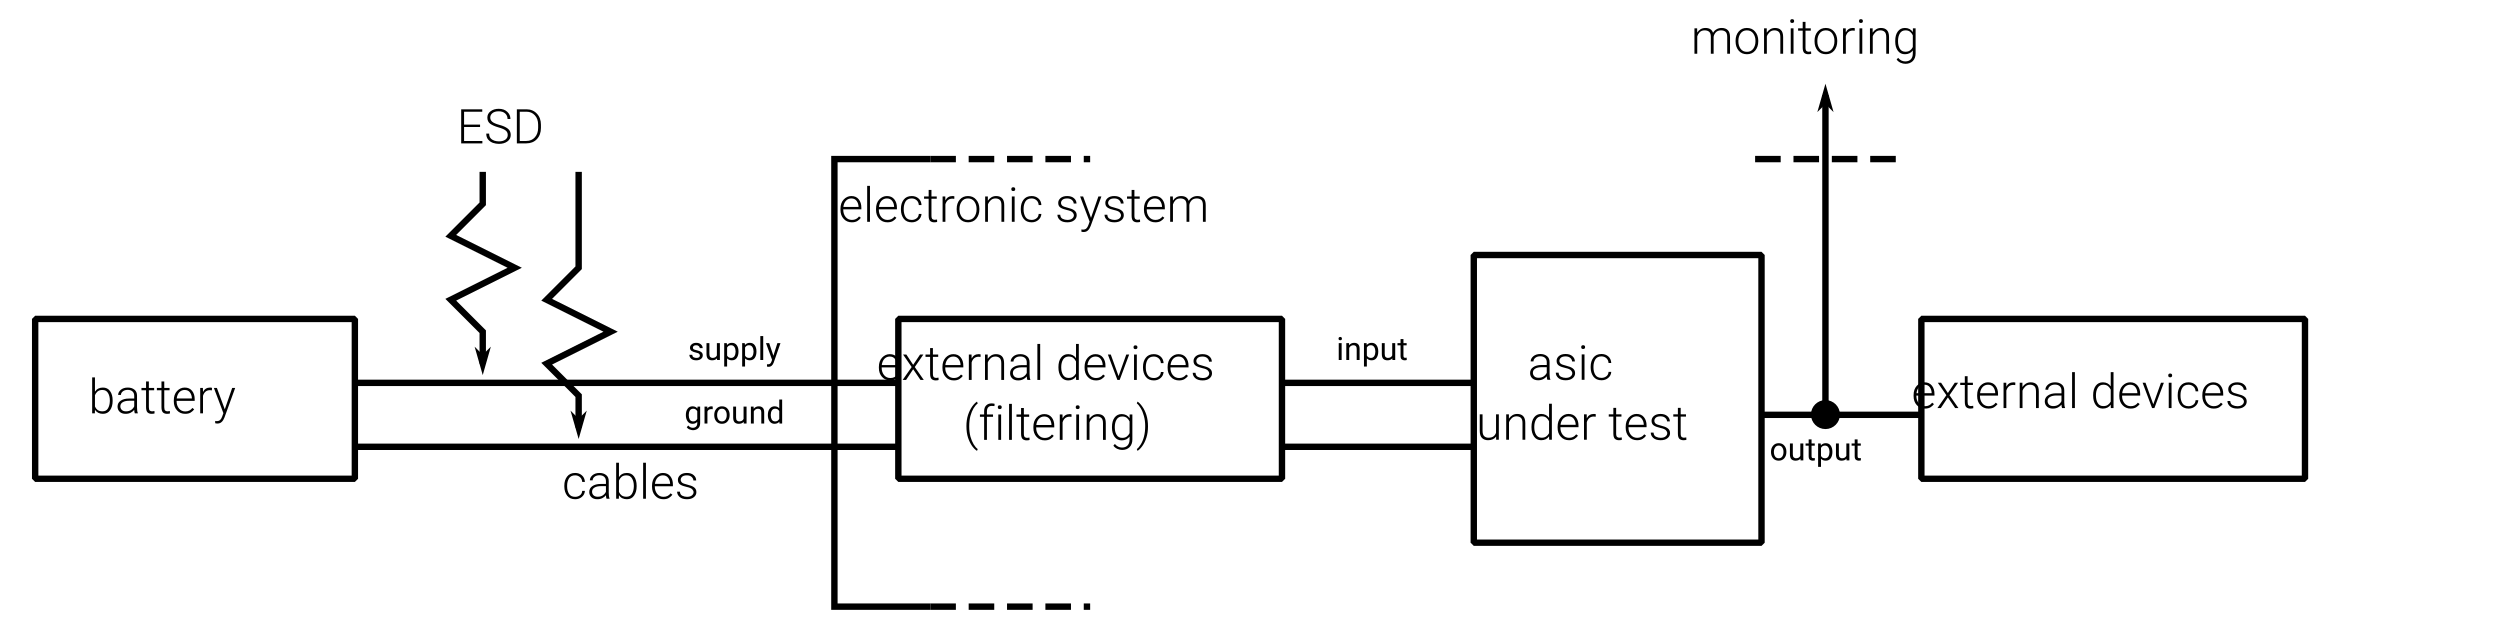
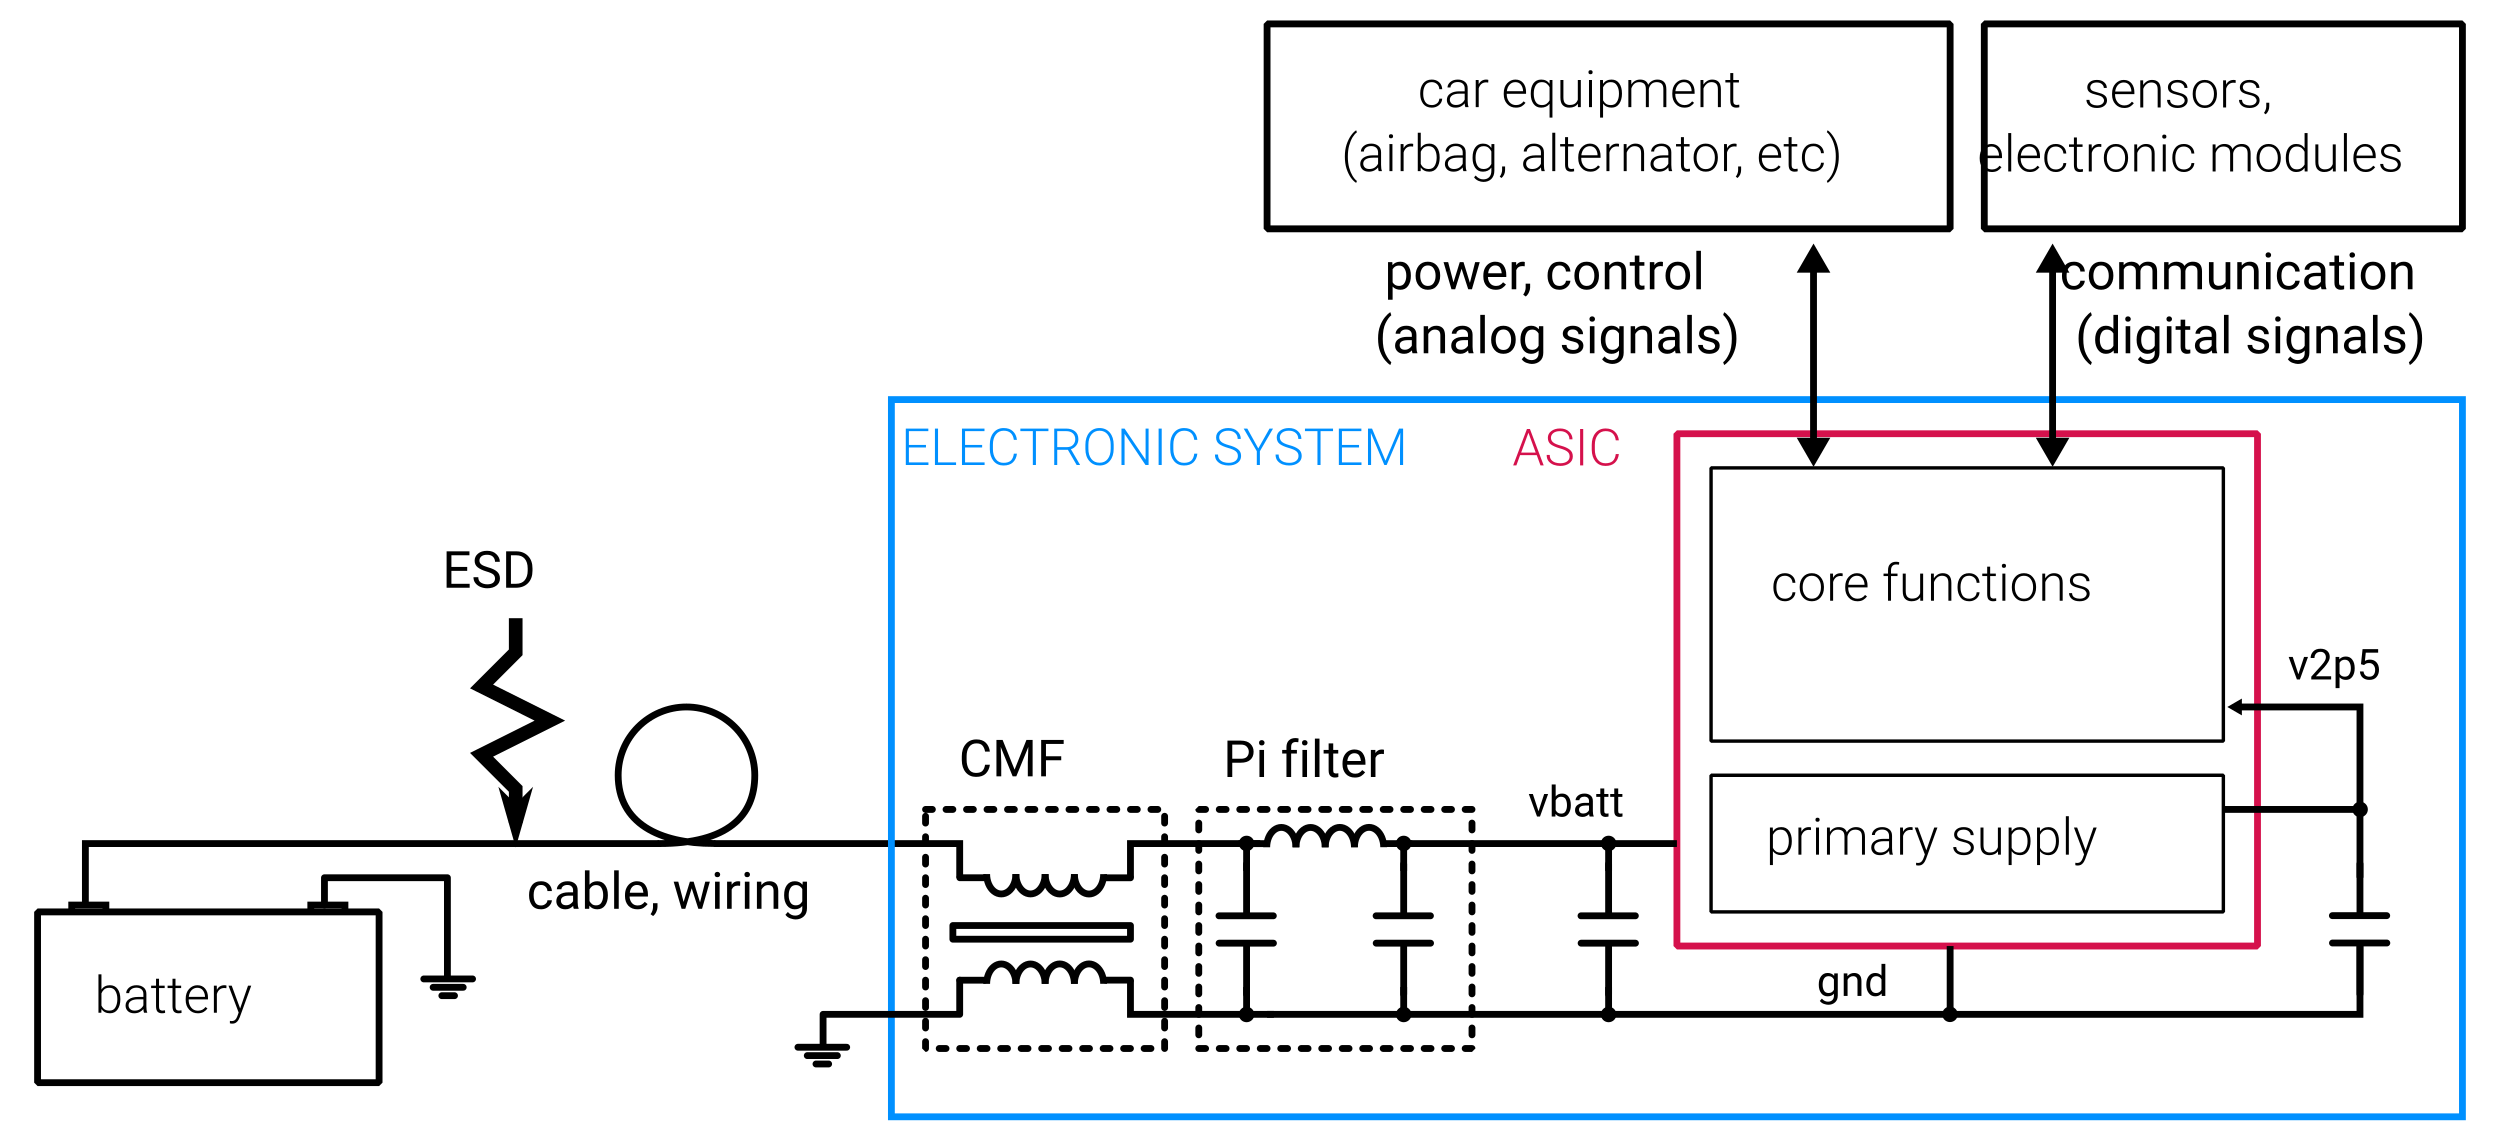
- <svg xmlns="http://www.w3.org/2000/svg" width="391" height="98.379" id="svg2" version="1.1">
+ <svg xmlns="http://www.w3.org/2000/svg" width="366" height="167" id="svg2" version="1.1">
  <defs id="defs4">
+     <marker style="overflow:visible" id="marker6415" refX="0" refY="0" orient="auto">
+       <path transform="scale(0.4,0.4)" style="fill:#000000;fill-opacity:1;fill-rule:evenodd;stroke:#000000;stroke-width:1pt;stroke-opacity:1" d="m 5.77,0 -8.65,5 0,-10 8.65,5 z" id="path6417" />
+     </marker>
+     <marker style="overflow:visible" id="marker6165" refX="0" refY="0" orient="auto">
+       <path transform="scale(-0.4,-0.4)" style="fill:#000000;fill-opacity:1;fill-rule:evenodd;stroke:#000000;stroke-width:1pt;stroke-opacity:1" d="m 5.77,0 -8.65,5 0,-10 8.65,5 z" id="path6167" />
+     </marker>
+     <marker orient="auto" refY="0" refX="0" id="TriangleOutM" style="overflow:visible">
+       <path id="path4823" d="m 5.77,0 -8.65,5 0,-10 8.65,5 z" style="fill:#000000;fill-opacity:1;fill-rule:evenodd;stroke:#000000;stroke-width:1pt;stroke-opacity:1" transform="scale(0.4,0.4)" />
+     </marker>
+     <marker orient="auto" refY="0" refX="0" id="marker4934" style="overflow:visible">
+       <path id="path4814" d="m 5.77,0 -8.65,5 0,-10 8.65,5 z" style="fill:#000000;fill-opacity:1;fill-rule:evenodd;stroke:#000000;stroke-width:1pt;stroke-opacity:1" transform="scale(-0.4,-0.4)" />
+     </marker>
+     <marker style="overflow:visible" id="marker12185" refX="0" refY="0" orient="auto">
+       <path transform="scale(0.2,0.2)" style="fill:#000000;fill-opacity:1;fill-rule:evenodd;stroke:#000000;stroke-width:1pt;stroke-opacity:1" d="m 5.77,0 -8.65,5 0,-10 8.65,5 z" id="path12187" />
+     </marker>
+     <marker style="overflow:visible" id="marker11947" refX="0" refY="0" orient="auto">
+       <path transform="scale(-0.2,-0.2)" style="fill:#000000;fill-opacity:1;fill-rule:evenodd;stroke:#000000;stroke-width:1pt;stroke-opacity:1" d="m 5.77,0 -8.65,5 0,-10 8.65,5 z" id="path11949" />
+     </marker>
+     <marker style="overflow:visible" id="marker11113" refX="0" refY="0" orient="auto">
+       <path transform="matrix(0.2,0,0,0.2,1.48,0.2)" style="fill:#000000;fill-opacity:1;fill-rule:evenodd;stroke:#000000;stroke-width:1pt;stroke-opacity:1" d="m -2.5,-1 c 0,2.76 -2.24,5 -5,5 -2.76,0 -5,-2.24 -5,-5 0,-2.76 2.24,-5 5,-5 2.76,0 5,2.24 5,5 z" id="path11115" />
+     </marker>
+     <marker orient="auto" refY="0" refX="0" id="marker10783" style="overflow:visible">
+       <path id="path10785" d="m -2.5,-1 c 0,2.76 -2.24,5 -5,5 -2.76,0 -5,-2.24 -5,-5 0,-2.76 2.24,-5 5,-5 2.76,0 5,2.24 5,5 z" style="fill:#000000;fill-opacity:1;fill-rule:evenodd;stroke:#000000;stroke-width:1pt;stroke-opacity:1" transform="matrix(0.2,0,0,0.2,1.48,0.2)" />
+     </marker>
+     <marker style="overflow:visible" id="marker10363" refX="0" refY="0" orient="auto">
+       <path transform="matrix(0.2,0,0,0.2,1.48,0.2)" style="fill:#000000;fill-opacity:1;fill-rule:evenodd;stroke:#000000;stroke-width:1pt;stroke-opacity:1" d="m -2.5,-1 c 0,2.76 -2.24,5 -5,5 -2.76,0 -5,-2.24 -5,-5 0,-2.76 2.24,-5 5,-5 2.76,0 5,2.24 5,5 z" id="path10365" />
+     </marker>
+     <marker orient="auto" refY="0" refX="0" id="marker9649" style="overflow:visible">
+       <path id="path9651" d="m -2.5,-1 c 0,2.76 -2.24,5 -5,5 -2.76,0 -5,-2.24 -5,-5 0,-2.76 2.24,-5 5,-5 2.76,0 5,2.24 5,5 z" style="fill:#000000;fill-opacity:1;fill-rule:evenodd;stroke:#000000;stroke-width:1pt;stroke-opacity:1" transform="matrix(0.2,0,0,0.2,1.48,0.2)" />
+     </marker>
+     <marker style="overflow:visible" id="marker9335" refX="0" refY="0" orient="auto">
+       <path transform="matrix(0.2,0,0,0.2,1.48,0.2)" style="fill:#000000;fill-opacity:1;fill-rule:evenodd;stroke:#000000;stroke-width:1pt;stroke-opacity:1" d="m -2.5,-1 c 0,2.76 -2.24,5 -5,5 -2.76,0 -5,-2.24 -5,-5 0,-2.76 2.24,-5 5,-5 2.76,0 5,2.24 5,5 z" id="path9337" />
+     </marker>
+     <marker orient="auto" refY="0" refX="0" id="marker8981" style="overflow:visible">
+       <path id="path8983" d="m -2.5,-1 c 0,2.76 -2.24,5 -5,5 -2.76,0 -5,-2.24 -5,-5 0,-2.76 2.24,-5 5,-5 2.76,0 5,2.24 5,5 z" style="fill:#000000;fill-opacity:1;fill-rule:evenodd;stroke:#000000;stroke-width:1pt;stroke-opacity:1" transform="matrix(0.2,0,0,0.2,1.48,0.2)" />
+     </marker>
+     <marker style="overflow:visible" id="marker8687" refX="0" refY="0" orient="auto">
+       <path transform="matrix(0.2,0,0,0.2,1.48,0.2)" style="fill:#000000;fill-opacity:1;fill-rule:evenodd;stroke:#000000;stroke-width:1pt;stroke-opacity:1" d="m -2.5,-1 c 0,2.76 -2.24,5 -5,5 -2.76,0 -5,-2.24 -5,-5 0,-2.76 2.24,-5 5,-5 2.76,0 5,2.24 5,5 z" id="path8689" />
+     </marker>
+     <marker orient="auto" refY="0" refX="0" id="marker8448" style="overflow:visible">
+       <path id="path4789" d="m -2.5,-1 c 0,2.76 -2.24,5 -5,5 -2.76,0 -5,-2.24 -5,-5 0,-2.76 2.24,-5 5,-5 2.76,0 5,2.24 5,5 z" style="fill:#000000;fill-opacity:1;fill-rule:evenodd;stroke:#000000;stroke-width:1pt;stroke-opacity:1" transform="matrix(0.2,0,0,0.2,1.48,0.2)" />
+     </marker>
+     <marker orient="auto" refY="0" refX="0" id="marker7318" style="overflow:visible">
+       <path id="path7320" d="m 5.77,0 -8.65,5 0,-10 8.65,5 z" style="fill:#000000;fill-opacity:1;fill-rule:evenodd;stroke:#000000;stroke-width:1pt;stroke-opacity:1" transform="scale(-0.4,-0.4)" />
+     </marker>
+     <marker orient="auto" refY="0" refX="0" id="marker6864" style="overflow:visible">
+       <path id="path6866" d="m 5.77,0 -8.65,5 0,-10 8.65,5 z" style="fill:#000000;fill-opacity:1;fill-rule:evenodd;stroke:#000000;stroke-width:1pt;stroke-opacity:1" transform="scale(-0.4,-0.4)" />
+     </marker>
+     <marker orient="auto" refY="0" refX="0" id="TriangleInM" style="overflow:visible">
+       <path id="path4858" d="m 5.77,0 -8.65,5 0,-10 8.65,5 z" style="fill:#000000;fill-opacity:1;fill-rule:evenodd;stroke:#000000;stroke-width:1pt;stroke-opacity:1" transform="scale(-0.4,-0.4)" />
+     </marker>
+     <marker orient="auto" refY="0" refX="0" id="DiamondMend" style="overflow:visible">
+       <path id="path4822" d="M 0,-7.071 -7.071,0 0,7.071 7.071,0 0,-7.071 Z" style="fill:#000000;fill-opacity:1;fill-rule:evenodd;stroke:#000000;stroke-width:1pt;stroke-opacity:1" transform="matrix(0.4,0,0,0.4,-2.6,0)" />
+     </marker>
+     <marker orient="auto" refY="0" refX="0" id="marker6346" style="overflow:visible">
+       <path id="path6348" d="m 5.77,0 -8.65,5 0,-10 8.65,5 z" style="fill:#000000;fill-opacity:1;fill-rule:evenodd;stroke:#000000;stroke-width:1pt;stroke-opacity:1" transform="scale(-0.2,-0.2)" />
+     </marker>
+     <marker style="overflow:visible" id="marker5768" refX="0" refY="0" orient="auto">
+       <path transform="scale(0.4,0.4)" style="fill:#000000;fill-opacity:1;fill-rule:evenodd;stroke:#000000;stroke-width:1pt;stroke-opacity:1" d="m 5.77,0 -8.65,5 0,-10 8.65,5 z" id="path5770" />
+     </marker>
+     <marker orient="auto" refY="0" refX="0" id="marker5488" style="overflow:visible">
+       <path id="path5490" d="m 5.77,0 -8.65,5 0,-10 8.65,5 z" style="fill:#000000;fill-opacity:1;fill-rule:evenodd;stroke:#000000;stroke-width:1pt;stroke-opacity:1" transform="scale(0.2,0.2)" />
+     </marker>
+     <marker orient="auto" refY="0" refX="0" id="TriangleInS" style="overflow:visible">
+       <path id="path4861" d="m 5.77,0 -8.65,5 0,-10 8.65,5 z" style="fill:#000000;fill-opacity:1;fill-rule:evenodd;stroke:#000000;stroke-width:1pt;stroke-opacity:1" transform="scale(-0.2,-0.2)" />
+     </marker>
+     <marker orient="auto" refY="0" refX="0" id="TriangleOutS" style="overflow:visible">
+       <path id="path4870" d="m 5.77,0 -8.65,5 0,-10 8.65,5 z" style="fill:#000000;fill-opacity:1;fill-rule:evenodd;stroke:#000000;stroke-width:1pt;stroke-opacity:1" transform="scale(0.2,0.2)" />
+     </marker>
    <marker orient="auto" refY="0" refX="0" id="marker5471" style="overflow:visible">
      <path id="path5473" d="M 0,0 5,-5 -12.5,0 5,5 0,0 Z" style="fill:#000000;fill-opacity:1;fill-rule:evenodd;stroke:#000000;stroke-width:1pt;stroke-opacity:1" transform="matrix(0.2,0,0,0.2,1.2,0)" />
-     </marker>
-     <marker style="overflow:visible" id="marker4934" refX="0" refY="0" orient="auto">
-       <path transform="matrix(0.2,0,0,0.2,1.2,0)" style="fill:#000000;fill-opacity:1;fill-rule:evenodd;stroke:#000000;stroke-width:1pt;stroke-opacity:1" d="M 0,0 5,-5 -12.5,0 5,5 0,0 Z" id="path4936" />
    </marker>
    <marker orient="auto" refY="0" refX="0" id="Arrow1Sstart" style="overflow:visible">
      <path id="path4365" d="M 0,0 5,-5 -12.5,0 5,5 0,0 Z" style="fill:#000000;fill-opacity:1;fill-rule:evenodd;stroke:#000000;stroke-width:1pt;stroke-opacity:1" transform="matrix(0.2,0,0,0.2,1.2,0)" />
    </marker>
    <marker orient="auto" refY="0" refX="0" id="marker4609" style="overflow:visible">
      <path id="path4359" d="M 0,0 5,-5 -12.5,0 5,5 0,0 Z" style="fill:#000000;fill-opacity:1;fill-rule:evenodd;stroke:#000000;stroke-width:1pt;stroke-opacity:1" transform="matrix(0.4,0,0,0.4,4,0)" />
    </marker>
    <marker orient="auto" refY="0" refX="0" id="Arrow2Send" style="overflow:visible">
      <path id="path7367" style="fill-rule:evenodd;stroke-width:0.625;stroke-linejoin:round" d="M 8.719,4.034 -2.207,0.016 8.719,-4.002 c -1.745,2.372 -1.735,5.617 -6e-7,8.035 z" transform="matrix(-0.3,0,0,-0.3,0.69,0)" />
    </marker>
    <marker orient="auto" refY="0" refX="0" id="DotS" style="overflow:visible">
      <path id="path5431" d="m -2.5,-1 c 0,2.76 -2.24,5 -5,5 -2.76,0 -5,-2.24 -5,-5 0,-2.76 2.24,-5 5,-5 2.76,0 5,2.24 5,5 z" style="fill-rule:evenodd;stroke:#000000;stroke-width:1pt" transform="matrix(0.2,0,0,0.2,1.48,0.2)" />
    </marker>
    <marker orient="auto" refY="0" refX="0" id="Arrow2Mstart" style="overflow:visible">
      <path id="path5709" style="fill-rule:evenodd;stroke-width:0.625;stroke-linejoin:round" d="M 8.719,4.034 -2.207,0.016 8.719,-4.002 c -1.745,2.372 -1.735,5.617 -6e-7,8.035 z" transform="scale(0.6,0.6)" />
    </marker>
    <marker orient="auto" refY="0" refX="0" id="Arrow2Mend" style="overflow:visible">
      <path id="path5712" style="fill-rule:evenodd;stroke-width:0.625;stroke-linejoin:round" d="M 8.719,4.034 -2.207,0.016 8.719,-4.002 c -1.745,2.372 -1.735,5.617 -6e-7,8.035 z" transform="scale(-0.6,-0.6)" />
    </marker>
    <marker orient="auto" refY="0" refX="0" id="Arrow1Mstart" style="overflow:visible">
      <path id="path4753" d="M 0,0 5,-5 -12.5,0 5,5 0,0 Z" style="fill-rule:evenodd;stroke:#000000;stroke-width:1pt" transform="matrix(0.4,0,0,0.4,4,0)" />
    </marker>
    <marker orient="auto" refY="0" refX="0" id="SquareM" style="overflow:visible">
      <path id="path4294" d="M -5,-5 -5,5 5,5 5,-5 -5,-5 Z" style="fill-rule:evenodd;stroke:#000000;stroke-width:1pt" transform="scale(0.4,0.4)" />
    </marker>
    <marker orient="auto" refY="0" refX="0" id="DotM" style="overflow:visible">
      <path id="path4285" d="m -2.5,-1 c 0,2.76 -2.24,5 -5,5 -2.76,0 -5,-2.24 -5,-5 0,-2.76 2.24,-5 5,-5 2.76,0 5,2.24 5,5 z" style="fill-rule:evenodd;stroke:#000000;stroke-width:1pt" transform="matrix(0.4,0,0,0.4,2.96,0.4)" />
    </marker>
    <marker orient="auto" refY="0" refX="0" id="Arrow1Send" style="overflow:visible">
      <path id="path3919" d="M 0,0 5,-5 -12.5,0 5,5 0,0 Z" style="fill-rule:evenodd;stroke:#000000;stroke-width:1pt" transform="matrix(-0.2,0,0,-0.2,-1.2,0)" />
    </marker>
    <marker orient="auto" refY="0" refX="0" id="Arrow2Lstart" style="overflow:visible">
      <path id="path3922" style="fill-rule:evenodd;stroke-width:0.625;stroke-linejoin:round" d="M 8.719,4.034 -2.207,0.016 8.719,-4.002 c -1.745,2.372 -1.735,5.617 -6e-7,8.035 z" transform="matrix(1.1,0,0,1.1,1.1,0)" />
    </marker>
    <marker orient="auto" refY="0" refX="0" id="Tail" style="overflow:visible">
      <g id="g3940" transform="scale(-1.2,-1.2)">
        <path id="path3942" d="M -3.805,-3.959 0.544,0" style="fill:none;fill-rule:evenodd;stroke:#000000;stroke-width:0.8;stroke-linecap:round" />
        <path id="path3944" d="M -1.287,-3.959 3.062,0" style="fill:none;fill-rule:evenodd;stroke:#000000;stroke-width:0.8;stroke-linecap:round" />
        <path id="path3946" d="M 1.305,-3.959 5.654,0" style="fill:none;fill-rule:evenodd;stroke:#000000;stroke-width:0.8;stroke-linecap:round" />
        <path id="path3948" d="M -3.805,4.178 0.544,0.22" style="fill:none;fill-rule:evenodd;stroke:#000000;stroke-width:0.8;stroke-linecap:round" />
        <path id="path3950" d="M -1.287,4.178 3.062,0.22" style="fill:none;fill-rule:evenodd;stroke:#000000;stroke-width:0.8;stroke-linecap:round" />
        <path id="path3952" d="M 1.305,4.178 5.654,0.22" style="fill:none;fill-rule:evenodd;stroke:#000000;stroke-width:0.8;stroke-linecap:round" />
      </g>
    </marker>
    <marker orient="auto" refY="0" refX="0" id="Arrow1Mend" style="overflow:visible">
      <path id="path3889" d="M 0,0 5,-5 -12.5,0 5,5 0,0 Z" style="fill-rule:evenodd;stroke:#000000;stroke-width:1pt" transform="matrix(-0.4,0,0,-0.4,-4,0)" />
    </marker>
    <marker orient="auto" refY="0" refX="0" id="Arrow1Send-1" style="overflow:visible">
      <path id="path3919-7" d="M 0,0 5,-5 -12.5,0 5,5 0,0 Z" style="fill-rule:evenodd;stroke:#000000;stroke-width:1pt" transform="matrix(-0.2,0,0,-0.2,-1.2,0)" />
    </marker>
  </defs>
-   <g id="layer1" transform="translate(-1524.5,4892.517)">
+   <g id="layer1" transform="translate(-1524.5,4956.138)">
    <text id="text5538" y="-1992.638" x="1525" style="font-style:normal;font-variant:normal;font-weight:300;font-stretch:normal;font-size:15px;line-height:125%;font-family:Roboto;-inkscape-font-specification:'Roboto Light';letter-spacing:0px;word-spacing:0px;fill:#000000;fill-opacity:1;stroke:none" xml:space="preserve">
      <tspan y="-1992.638" x="1525" id="tspan5548" />
    </text>
-     <rect y="-4842.638" x="1665" height="25" width="60" id="rect5726" style="fill:none;stroke:#000000;stroke-width:1;stroke-linecap:butt;stroke-linejoin:bevel;stroke-miterlimit:4;stroke-dasharray:none;stroke-dashoffset:0;stroke-opacity:1" />
-     <rect style="fill:none;stroke:#000000;stroke-width:1;stroke-linecap:butt;stroke-linejoin:bevel;stroke-miterlimit:4;stroke-dasharray:none;stroke-dashoffset:0;stroke-opacity:1" id="rect5880" width="45" height="45" x="1755" y="-4852.638" />
-     <rect style="fill:none;stroke:#000000;stroke-width:1;stroke-linecap:butt;stroke-linejoin:bevel;stroke-miterlimit:4;stroke-dasharray:none;stroke-dashoffset:0;stroke-opacity:1" id="rect5891" width="50" height="25" x="1530" y="-4842.638" />
-     <text xml:space="preserve" style="font-style:normal;font-variant:normal;font-weight:300;font-stretch:normal;font-size:7.5px;line-height:125%;font-family:Roboto;-inkscape-font-specification:'Roboto Light';text-align:center;letter-spacing:0px;word-spacing:0px;text-anchor:middle;fill:#000000;fill-opacity:1;stroke:none;stroke-width:1px;stroke-linecap:butt;stroke-linejoin:miter;stroke-opacity:1" x="1554.442" y="-4827.869" id="text5911">
-       <tspan x="1554.442" y="-4827.869" id="tspan5915">battery</tspan>
-     </text>
-     <text xml:space="preserve" style="font-style:normal;font-variant:normal;font-weight:300;font-stretch:normal;font-size:7.5px;line-height:125%;font-family:Roboto;-inkscape-font-specification:'Roboto Light';text-align:center;letter-spacing:0px;word-spacing:0px;text-anchor:middle;fill:#000000;fill-opacity:1;stroke:none;stroke-width:1px;stroke-linecap:butt;stroke-linejoin:miter;stroke-opacity:1" x="1694.444" y="-4833.097" id="text6032">
-       <tspan x="1694.444" y="-4833.097" id="tspan6184">external devices</tspan>
-       <tspan x="1694.444" y="-4823.722" id="tspan4321">(filtering)</tspan>
-     </text>
-     <text id="text6045" y="-4833.121" x="1776.514" style="font-style:normal;font-variant:normal;font-weight:300;font-stretch:normal;font-size:7.5px;line-height:125%;font-family:Roboto;-inkscape-font-specification:'Roboto Light';text-align:center;letter-spacing:0px;word-spacing:0px;text-anchor:middle;fill:#000000;fill-opacity:1;stroke:none" xml:space="preserve">
-       <tspan y="-4833.121" x="1776.514" id="tspan6047">asic</tspan>
-       <tspan y="-4823.746" x="1776.514" id="tspan4319">under test</tspan>
-     </text>
-     <text id="text4327" y="-4857.825" x="1689.187" style="font-style:normal;font-variant:normal;font-weight:300;font-stretch:normal;font-size:7.5px;line-height:125%;font-family:Roboto;-inkscape-font-specification:'Roboto Light';text-align:center;letter-spacing:0px;word-spacing:0px;text-anchor:middle;fill:#000000;fill-opacity:1;stroke:none;stroke-width:1px;stroke-linecap:butt;stroke-linejoin:miter;stroke-opacity:1" xml:space="preserve">
-       <tspan id="tspan4331" y="-4857.825" x="1689.187">electronic system</tspan>
-     </text>
-     <path style="fill:none;fill-rule:evenodd;stroke:#000000;stroke-width:1px;stroke-linecap:butt;stroke-linejoin:miter;stroke-opacity:1" d="m 1580,-4832.638 85,0" id="path4335" />
-     <path style="fill:none;fill-rule:evenodd;stroke:#000000;stroke-width:1px;stroke-linecap:butt;stroke-linejoin:miter;stroke-opacity:1" d="m 1580,-4822.638 85,0" id="path4337" />
-     <path style="fill:none;fill-rule:evenodd;stroke:#000000;stroke-width:1px;stroke-linecap:butt;stroke-linejoin:miter;stroke-opacity:1" d="m 1725,-4832.638 30,0" id="path4339" />
-     <path style="fill:none;fill-rule:evenodd;stroke:#000000;stroke-width:1px;stroke-linecap:butt;stroke-linejoin:miter;stroke-opacity:1" d="m 1725,-4822.638 30,0" id="path4341" />
-     <path style="fill:none;fill-rule:evenodd;stroke:#000000;stroke-width:1px;stroke-linecap:butt;stroke-linejoin:miter;stroke-opacity:1" d="m 1670,-4867.638 -15,0 0,70 15,0" id="path4325" />
-     <path style="fill:none;fill-rule:evenodd;stroke:#000000;stroke-width:1;stroke-linecap:butt;stroke-linejoin:miter;stroke-miterlimit:4;stroke-dasharray:4, 2;stroke-dashoffset:0;stroke-opacity:1" d="m 1670,-4867.638 25,0" id="path4343" />
-     <path style="fill:none;fill-rule:evenodd;stroke:#000000;stroke-width:1px;stroke-linecap:butt;stroke-linejoin:miter;stroke-opacity:1;marker-start:url(#Arrow1Sstart)" d="m 1600,-4835.638 0,-5 -5,-5 10,-5 -10,-5 5,-5 0,-5" id="path4347" />
-     <path id="path4932" d="m 1615,-4825.638 0,-5 -5,-5 10,-5 -10,-5 5,-5 0,-15" style="fill:none;fill-rule:evenodd;stroke:#000000;stroke-width:1px;stroke-linecap:butt;stroke-linejoin:miter;stroke-opacity:1;marker-start:url(#marker4934)" />
-     <text xml:space="preserve" style="font-style:normal;font-variant:normal;font-weight:normal;font-stretch:normal;font-size:5px;line-height:125%;font-family:Roboto;-inkscape-font-specification:Roboto;text-align:center;letter-spacing:0px;word-spacing:0px;text-anchor:middle;fill:#000000;fill-opacity:1;stroke:none;stroke-width:1px;stroke-linecap:butt;stroke-linejoin:miter;stroke-opacity:1" x="1642.456" y="-4836.212" id="text5201">
-       <tspan x="1642.456" y="-4836.212" id="tspan5203">supply</tspan>
-     </text>
-     <text id="text5205" y="-4826.282" x="1642.456" style="font-style:normal;font-variant:normal;font-weight:normal;font-stretch:normal;font-size:5px;line-height:125%;font-family:Roboto;-inkscape-font-specification:Roboto;text-align:center;letter-spacing:0px;word-spacing:0px;text-anchor:middle;fill:#000000;fill-opacity:1;stroke:none;stroke-width:1px;stroke-linecap:butt;stroke-linejoin:miter;stroke-opacity:1" xml:space="preserve">
-       <tspan id="tspan5207" y="-4826.282" x="1642.456">ground</tspan>
-     </text>
-     <rect style="fill:none;stroke:#000000;stroke-width:1;stroke-linecap:butt;stroke-linejoin:bevel;stroke-miterlimit:4;stroke-dasharray:none;stroke-dashoffset:0;stroke-opacity:1" id="rect5443" width="60" height="25" x="1825" y="-4842.638" />
-     <text id="text5445" y="-4828.691" x="1854.444" style="font-style:normal;font-variant:normal;font-weight:300;font-stretch:normal;font-size:7.5px;line-height:125%;font-family:Roboto;-inkscape-font-specification:'Roboto Light';text-align:center;letter-spacing:0px;word-spacing:0px;text-anchor:middle;fill:#000000;fill-opacity:1;stroke:none;stroke-width:1px;stroke-linecap:butt;stroke-linejoin:miter;stroke-opacity:1" xml:space="preserve">
-       <tspan id="tspan5449" y="-4828.691" x="1854.444">external devices</tspan>
-     </text>
-     <path style="fill:none;fill-rule:evenodd;stroke:#000000;stroke-width:1px;stroke-linecap:butt;stroke-linejoin:miter;stroke-opacity:1" d="m 1800,-4827.638 25,0" id="path5453" />
-     <text id="text5455" y="-4836.212" x="1742.195" style="font-style:normal;font-variant:normal;font-weight:normal;font-stretch:normal;font-size:5px;line-height:125%;font-family:Roboto;-inkscape-font-specification:Roboto;text-align:center;letter-spacing:0px;word-spacing:0px;text-anchor:middle;fill:#000000;fill-opacity:1;stroke:none;stroke-width:1px;stroke-linecap:butt;stroke-linejoin:miter;stroke-opacity:1" xml:space="preserve">
-       <tspan id="tspan5457" y="-4836.212" x="1742.195">input</tspan>
-     </text>
-     <text xml:space="preserve" style="font-style:normal;font-variant:normal;font-weight:normal;font-stretch:normal;font-size:5px;line-height:125%;font-family:Roboto;-inkscape-font-specification:Roboto;text-align:center;letter-spacing:0px;word-spacing:0px;text-anchor:middle;fill:#000000;fill-opacity:1;stroke:none;stroke-width:1px;stroke-linecap:butt;stroke-linejoin:miter;stroke-opacity:1" x="1811.587" y="-4820.516" id="text5459">
-       <tspan x="1811.587" y="-4820.516" id="tspan5461">output</tspan>
-     </text>
-     <path style="fill:none;fill-rule:evenodd;stroke:#000000;stroke-width:1px;stroke-linecap:butt;stroke-linejoin:miter;stroke-opacity:1;marker-start:url(#marker5471);marker-end:url(#DotM)" d="m 1810,-4877.638 0,50" id="path5469" />
-     <text xml:space="preserve" style="font-style:normal;font-variant:normal;font-weight:300;font-stretch:normal;font-size:7.5px;line-height:125%;font-family:Roboto;-inkscape-font-specification:'Roboto Light';text-align:center;letter-spacing:0px;word-spacing:0px;text-anchor:middle;fill:#000000;fill-opacity:1;stroke:none;stroke-width:1px;stroke-linecap:butt;stroke-linejoin:miter;stroke-opacity:1" x="1811.388" y="-4884.111" id="text5856">
-       <tspan x="1811.388" y="-4884.111" id="tspan5858">monitoring</tspan>
-     </text>
-     <path id="path5947" d="m 1670,-4797.638 25,0" style="fill:none;fill-rule:evenodd;stroke:#000000;stroke-width:1;stroke-linecap:butt;stroke-linejoin:miter;stroke-miterlimit:4;stroke-dasharray:4, 2;stroke-dashoffset:0;stroke-opacity:1" />
-     <path id="path5949" d="m 1799,-4867.638 23,0" style="fill:none;fill-rule:evenodd;stroke:#000000;stroke-width:1;stroke-linecap:butt;stroke-linejoin:miter;stroke-miterlimit:4;stroke-dasharray:4, 2;stroke-dashoffset:0;stroke-opacity:1" />
-     <text id="text5999" y="-4870.092" x="1607.338" style="font-style:normal;font-variant:normal;font-weight:300;font-stretch:normal;font-size:7.5px;line-height:125%;font-family:Roboto;-inkscape-font-specification:'Roboto Light';text-align:center;letter-spacing:0px;word-spacing:0px;text-anchor:middle;fill:#000000;fill-opacity:1;stroke:none;stroke-width:1px;stroke-linecap:butt;stroke-linejoin:miter;stroke-opacity:1" xml:space="preserve">
-       <tspan id="tspan6001" y="-4870.092" x="1607.338">ESD</tspan>
-     </text>
-     <text id="text6007" y="-4814.514" x="1627.689" style="font-style:normal;font-variant:normal;font-weight:300;font-stretch:normal;font-size:7.5px;line-height:125%;font-family:Roboto;-inkscape-font-specification:'Roboto Light';text-align:center;letter-spacing:0px;word-spacing:0px;text-anchor:middle;fill:#000000;fill-opacity:1;stroke:none;stroke-width:1px;stroke-linecap:butt;stroke-linejoin:miter;stroke-opacity:1" xml:space="preserve">
-       <tspan id="tspan6009" y="-4814.514" x="1627.689">cables</tspan>
-     </text>
+     <rect y="-4837.638" x="1660" height="35" width="35" id="rect5726" style="fill:none;stroke:#000000;stroke-width:1;stroke-linecap:round;stroke-linejoin:bevel;stroke-miterlimit:4;stroke-dasharray:1, 2;stroke-dashoffset:0;stroke-opacity:1" />
+     <rect style="fill:none;stroke:#d5114c;stroke-width:1;stroke-linecap:butt;stroke-linejoin:bevel;stroke-miterlimit:4;stroke-dasharray:none;stroke-dashoffset:0;stroke-opacity:1" id="rect5880" width="85" height="75" x="1770" y="-4892.638" />
+     <rect style="fill:none;stroke:#000000;stroke-width:1;stroke-linecap:butt;stroke-linejoin:bevel;stroke-miterlimit:4;stroke-dasharray:none;stroke-dashoffset:0;stroke-opacity:1" id="rect5891" width="50" height="25" x="1530" y="-4822.638" />
+     <text xml:space="preserve" style="font-style:normal;font-variant:normal;font-weight:300;font-stretch:normal;font-size:7.5px;line-height:125%;font-family:Roboto;-inkscape-font-specification:'Roboto Light';text-align:center;letter-spacing:0px;word-spacing:0px;text-anchor:middle;fill:#000000;fill-opacity:1;stroke:none;stroke-width:1px;stroke-linecap:butt;stroke-linejoin:miter;stroke-opacity:1" x="1554.442" y="-4807.869" id="text5911">
+       <tspan x="1554.442" y="-4807.869" id="tspan5915">battery</tspan>
+     </text>
+     <text id="text6045" y="-4888.004" x="1758.485" style="font-style:normal;font-variant:normal;font-weight:300;font-stretch:normal;font-size:7.5px;line-height:125%;font-family:Roboto;-inkscape-font-specification:'Roboto Light';text-align:center;letter-spacing:0px;word-spacing:0px;text-anchor:middle;fill:#d5114c;fill-opacity:1;stroke:none" xml:space="preserve">
+       <tspan y="-4888.004" x="1758.485" id="tspan4319">ASIC</tspan>
+     </text>
+     <text id="text4327" y="-4888.065" x="1698.085" style="font-style:normal;font-variant:normal;font-weight:300;font-stretch:normal;font-size:7.5px;line-height:125%;font-family:Roboto;-inkscape-font-specification:'Roboto Light';text-align:center;letter-spacing:0px;word-spacing:0px;text-anchor:middle;fill:#0090ff;fill-opacity:1;stroke:none;stroke-width:1px;stroke-linecap:butt;stroke-linejoin:miter;stroke-opacity:1" xml:space="preserve">
+       <tspan id="tspan4331" y="-4888.065" x="1698.085">ELECTRONIC SYSTEM</tspan>
+     </text>
+     <path style="fill:none;fill-rule:evenodd;stroke:#000000;stroke-width:1px;stroke-linecap:butt;stroke-linejoin:miter;stroke-opacity:1" d="m 1537,-4823.638 0,-9 84,0 m 8,0 36,0 0,5" id="path4335" />
+     <path style="fill:none;fill-rule:evenodd;stroke:#0090ff;stroke-width:1px;stroke-linecap:butt;stroke-linejoin:miter;stroke-opacity:1" d="m 1885,-4897.638 -230,0 0,105 230,0 z" id="path4325" />
+     <path style="fill:none;fill-rule:evenodd;stroke:#000000;stroke-width:2;stroke-linecap:butt;stroke-linejoin:miter;stroke-miterlimit:4;stroke-dasharray:none;stroke-opacity:1;marker-start:url(#Arrow1Sstart)" d="m 1600,-4835.638 0,-5 -5,-5 10,-5 -10,-5 5,-5 0,-5" id="path4347" />
+     <rect style="fill:none;stroke:#000000;stroke-width:1;stroke-linecap:butt;stroke-linejoin:bevel;stroke-miterlimit:4;stroke-dasharray:none;stroke-dashoffset:0;stroke-opacity:1" id="rect5443" width="70" height="30" x="1815" y="-4952.638" />
+     <text id="text5445" y="-4940.406" x="1849.763" style="font-style:normal;font-variant:normal;font-weight:300;font-stretch:normal;font-size:7.5px;line-height:125%;font-family:Roboto;-inkscape-font-specification:'Roboto Light';text-align:center;letter-spacing:0px;word-spacing:0px;text-anchor:middle;fill:#000000;fill-opacity:1;stroke:none;stroke-width:1px;stroke-linecap:butt;stroke-linejoin:miter;stroke-opacity:1" xml:space="preserve">
+       <tspan y="-4940.406" x="1849.763" id="tspan5750">sensors,</tspan>
+       <tspan y="-4931.031" x="1849.763" id="tspan4570">electronic modules</tspan>
+     </text>
+     <text id="text5455" y="-4823.092" x="1627.03" style="font-style:normal;font-variant:normal;font-weight:normal;font-stretch:normal;font-size:7.5px;line-height:125%;font-family:Roboto;-inkscape-font-specification:Roboto;text-align:center;letter-spacing:0px;word-spacing:0px;text-anchor:middle;fill:#000000;fill-opacity:1;stroke:none;stroke-width:1px;stroke-linecap:butt;stroke-linejoin:miter;stroke-opacity:1" xml:space="preserve">
+       <tspan id="tspan5457" y="-4823.092" x="1627.03">cable, wiring</tspan>
+     </text>
+     <text id="text5999" y="-4870.092" x="1600.729" style="font-style:normal;font-variant:normal;font-weight:normal;font-stretch:normal;font-size:7.5px;line-height:125%;font-family:Roboto;-inkscape-font-specification:Roboto;text-align:center;letter-spacing:0px;word-spacing:0px;text-anchor:middle;fill:#000000;fill-opacity:1;stroke:none;stroke-width:1px;stroke-linecap:butt;stroke-linejoin:miter;stroke-opacity:1" xml:space="preserve">
+       <tspan id="tspan6001" y="-4870.092" x="1600.729">ESD</tspan>
+     </text>
+     <path style="fill:none;fill-rule:evenodd;stroke:#000000;stroke-width:1px;stroke-linecap:butt;stroke-linejoin:miter;stroke-opacity:1" d="m 1535,-4822.638 0,-1 5,0 0,1" id="path4482" />
+     <path id="path4484" d="m 1570,-4822.638 0,-1 5,0 0,1" style="fill:none;fill-rule:evenodd;stroke:#000000;stroke-width:1px;stroke-linecap:butt;stroke-linejoin:miter;stroke-opacity:1" />
+     <g transform="matrix(0.5048635,0,0,0.5048635,1739.351,-5209.275)" id="g4348" style="stroke-width:1.981;stroke-miterlimit:4;stroke-dasharray:none">
+       <path style="fill:none;stroke:#000000;stroke-width:1.981;stroke-linecap:round;stroke-linejoin:miter;stroke-miterlimit:4;stroke-dasharray:none;stroke-opacity:1" d="m 32.895,766.964 15.766,0" id="path3416" />
+       <path style="fill:none;stroke:#000000;stroke-width:1.981;stroke-linecap:round;stroke-linejoin:miter;stroke-miterlimit:4;stroke-dasharray:none;stroke-opacity:1" d="m 40.899,766.578 0,-14.617" id="path3418" />
+       <path id="path3420" d="m 40.899,789.698 0,-13.92" style="fill:none;stroke:#000000;stroke-width:1.981;stroke-linecap:round;stroke-linejoin:miter;stroke-miterlimit:4;stroke-dasharray:none;stroke-opacity:1" />
+       <path style="fill:none;stroke:#000000;stroke-width:1.981;stroke-linecap:round;stroke-linejoin:miter;stroke-miterlimit:4;stroke-dasharray:none;stroke-opacity:1" d="m 32.926,774.899 15.766,0" id="path4378" />
+     </g>
+     <g id="g4522" transform="matrix(0.5048635,0,0,0.5048635,1709.351,-5209.275)" style="stroke-width:1.981;stroke-miterlimit:4;stroke-dasharray:none">
+       <path id="path4524" d="m 32.895,766.964 15.766,0" style="fill:none;stroke:#000000;stroke-width:1.981;stroke-linecap:round;stroke-linejoin:miter;stroke-miterlimit:4;stroke-dasharray:none;stroke-opacity:1" />
+       <path id="path4526" d="m 40.899,766.578 0,-14.617" style="fill:none;stroke:#000000;stroke-width:1.981;stroke-linecap:round;stroke-linejoin:miter;stroke-miterlimit:4;stroke-dasharray:none;stroke-opacity:1" />
+       <path style="fill:none;stroke:#000000;stroke-width:1.981;stroke-linecap:round;stroke-linejoin:miter;stroke-miterlimit:4;stroke-dasharray:none;stroke-opacity:1" d="m 40.899,789.698 0,-13.92" id="path4528" />
+       <path id="path4530" d="m 32.926,774.899 15.766,0" style="fill:none;stroke:#000000;stroke-width:1.981;stroke-linecap:round;stroke-linejoin:miter;stroke-miterlimit:4;stroke-dasharray:none;stroke-opacity:1" />
+     </g>
+     <g transform="matrix(0.5048635,0,0,0.5048635,1849.351,-5209.3)" id="g4532" style="stroke-width:1.981;stroke-miterlimit:4;stroke-dasharray:none">
+       <path style="fill:none;stroke:#000000;stroke-width:1.981;stroke-linecap:round;stroke-linejoin:miter;stroke-miterlimit:4;stroke-dasharray:none;stroke-opacity:1" d="m 32.895,766.964 15.766,0" id="path4534" />
+       <path style="fill:none;stroke:#000000;stroke-width:1.981;stroke-linecap:round;stroke-linejoin:miter;stroke-miterlimit:4;stroke-dasharray:none;stroke-opacity:1" d="m 40.899,766.578 0,-14.617" id="path4536" />
+       <path id="path4538" d="m 40.899,789.698 0,-13.92" style="fill:none;stroke:#000000;stroke-width:1.981;stroke-linecap:round;stroke-linejoin:miter;stroke-miterlimit:4;stroke-dasharray:none;stroke-opacity:1" />
+       <path style="fill:none;stroke:#000000;stroke-width:1.981;stroke-linecap:round;stroke-linejoin:miter;stroke-miterlimit:4;stroke-dasharray:none;stroke-opacity:1" d="m 32.926,774.899 15.766,0" id="path4540" />
+     </g>
+     <g transform="matrix(0.5352284,0,0,-0.5352284,1816.594,-4574.179)" id="g6489-3-8" style="stroke-width:1.868;stroke-miterlimit:4;stroke-dasharray:none">
+       <path id="path6297-5-4-8" d="m -283.199,473.552 6.744,0" style="fill:none;stroke:#000000;stroke-width:1.868;stroke-linecap:round;stroke-linejoin:round;stroke-miterlimit:4;stroke-dasharray:none;stroke-opacity:1" />
+       <path transform="matrix(1,0,0,-1,-126.7964,936.7261)" d="m -141.062,462.175 a 4,5.438 0 0 1 -2,4.709 4,5.438 0 0 1 -4,0 4,5.438 0 0 1 -2,-4.709" id="path6299-4-1-2" style="opacity:0.99;fill:none;stroke:#000000;stroke-width:1.868;stroke-miterlimit:4;stroke-dasharray:none;stroke-opacity:1" />
+       <path transform="matrix(1,0,0,-1,-118.7979,936.7324)" d="m -141.062,462.175 a 4,5.438 0 0 1 -2,4.709 4,5.438 0 0 1 -4,0 4,5.438 0 0 1 -2,-4.709" id="path6299-1-3-1-9" style="opacity:0.99;fill:none;stroke:#000000;stroke-width:1.868;stroke-miterlimit:4;stroke-dasharray:none;stroke-opacity:1" />
+       <path id="path6297-2-1-3-1" d="m -236.524,473.536 -6.744,0" style="fill:none;stroke:#000000;stroke-width:1.868;stroke-linecap:round;stroke-linejoin:round;stroke-miterlimit:4;stroke-dasharray:none;stroke-opacity:1" />
+       <path transform="matrix(-1,0,0,-1,-392.9271,936.7095)" d="m -141.062,462.175 a 4,5.438 0 0 1 -2,4.709 4,5.438 0 0 1 -4,0 4,5.438 0 0 1 -2,-4.709" id="path6299-3-2-8-3" style="opacity:0.99;fill:none;stroke:#000000;stroke-width:1.868;stroke-miterlimit:4;stroke-dasharray:none;stroke-opacity:1" />
+       <path transform="matrix(-1,0,0,-1,-400.9255,936.7158)" d="m -141.062,462.175 a 4,5.438 0 0 1 -2,4.709 4,5.438 0 0 1 -4,0 4,5.438 0 0 1 -2,-4.709" id="path6299-1-2-3-7-5" style="opacity:0.99;fill:none;stroke:#000000;stroke-width:1.868;stroke-miterlimit:4;stroke-dasharray:none;stroke-opacity:1" />
+     </g>
+     <g style="stroke-width:1.868;stroke-miterlimit:4;stroke-dasharray:none" id="g4584" transform="matrix(0.5352284,0,0,0.5352284,1816.594,-5066.096)">
+       <path style="fill:none;stroke:#000000;stroke-width:1.868;stroke-linecap:round;stroke-linejoin:round;stroke-miterlimit:4;stroke-dasharray:none;stroke-opacity:1" d="m -283.199,473.552 6.744,0" id="path4586" />
+       <path style="opacity:0.99;fill:none;stroke:#000000;stroke-width:1.868;stroke-miterlimit:4;stroke-dasharray:none;stroke-opacity:1" id="path4588" d="m -141.062,462.175 a 4,5.438 0 0 1 -2,4.709 4,5.438 0 0 1 -4,0 4,5.438 0 0 1 -2,-4.709" transform="matrix(1,0,0,-1,-126.7964,936.7261)" />
+       <path style="opacity:0.99;fill:none;stroke:#000000;stroke-width:1.868;stroke-miterlimit:4;stroke-dasharray:none;stroke-opacity:1" id="path4590" d="m -141.062,462.175 a 4,5.438 0 0 1 -2,4.709 4,5.438 0 0 1 -4,0 4,5.438 0 0 1 -2,-4.709" transform="matrix(1,0,0,-1,-118.7979,936.7324)" />
+       <path style="fill:none;stroke:#000000;stroke-width:1.868;stroke-linecap:round;stroke-linejoin:round;stroke-miterlimit:4;stroke-dasharray:none;stroke-opacity:1" d="m -236.524,473.536 -6.744,0" id="path4592" />
+       <path style="opacity:0.99;fill:none;stroke:#000000;stroke-width:1.868;stroke-miterlimit:4;stroke-dasharray:none;stroke-opacity:1" id="path4594" d="m -141.062,462.175 a 4,5.438 0 0 1 -2,4.709 4,5.438 0 0 1 -4,0 4,5.438 0 0 1 -2,-4.709" transform="matrix(-1,0,0,-1,-392.9271,936.7095)" />
+       <path style="opacity:0.99;fill:none;stroke:#000000;stroke-width:1.868;stroke-miterlimit:4;stroke-dasharray:none;stroke-opacity:1" id="path4596" d="m -141.062,462.175 a 4,5.438 0 0 1 -2,4.709 4,5.438 0 0 1 -4,0 4,5.438 0 0 1 -2,-4.709" transform="matrix(-1,0,0,-1,-400.9255,936.7158)" />
+     </g>
+     <g style="stroke-width:1.981;stroke-miterlimit:4;stroke-dasharray:none" transform="matrix(0.5048635,0,0,0.5048635,1686.351,-5209.275)" id="g4598">
+       <path style="fill:none;stroke:#000000;stroke-width:1.981;stroke-linecap:round;stroke-linejoin:miter;stroke-miterlimit:4;stroke-dasharray:none;stroke-opacity:1" d="m 32.895,766.964 15.766,0" id="path4600" />
+       <path style="fill:none;stroke:#000000;stroke-width:1.981;stroke-linecap:round;stroke-linejoin:miter;stroke-miterlimit:4;stroke-dasharray:none;stroke-opacity:1" d="m 40.899,766.578 0,-14.617" id="path4602" />
+       <path id="path4604" d="m 40.899,789.698 0,-13.92" style="fill:none;stroke:#000000;stroke-width:1.981;stroke-linecap:round;stroke-linejoin:miter;stroke-miterlimit:4;stroke-dasharray:none;stroke-opacity:1" />
+       <path style="fill:none;stroke:#000000;stroke-width:1.981;stroke-linecap:round;stroke-linejoin:miter;stroke-miterlimit:4;stroke-dasharray:none;stroke-opacity:1" d="m 32.926,774.899 15.766,0" id="path4606" />
+     </g>
+     <g style="stroke-width:1.868;stroke-miterlimit:4;stroke-dasharray:none" id="g4608" transform="matrix(0.5352284,0,0,0.5352284,1857.594,-5086.088)">
+       <path style="fill:none;stroke:#000000;stroke-width:1.868;stroke-linecap:round;stroke-linejoin:round;stroke-miterlimit:4;stroke-dasharray:none;stroke-opacity:1" d="m -283.199,473.552 6.744,0" id="path4610" />
+       <path style="opacity:0.99;fill:none;stroke:#000000;stroke-width:1.868;stroke-miterlimit:4;stroke-dasharray:none;stroke-opacity:1" id="path4612" d="m -141.062,462.175 a 4,5.438 0 0 1 -2,4.709 4,5.438 0 0 1 -4,0 4,5.438 0 0 1 -2,-4.709" transform="matrix(1,0,0,-1,-126.7964,936.7261)" />
+       <path style="opacity:0.99;fill:none;stroke:#000000;stroke-width:1.868;stroke-miterlimit:4;stroke-dasharray:none;stroke-opacity:1" id="path4614" d="m -141.062,462.175 a 4,5.438 0 0 1 -2,4.709 4,5.438 0 0 1 -4,0 4,5.438 0 0 1 -2,-4.709" transform="matrix(1,0,0,-1,-118.7979,936.7324)" />
+       <path style="fill:none;stroke:#000000;stroke-width:1.868;stroke-linecap:round;stroke-linejoin:round;stroke-miterlimit:4;stroke-dasharray:none;stroke-opacity:1" d="m -236.524,473.536 -6.744,0" id="path4616" />
+       <path style="opacity:0.99;fill:none;stroke:#000000;stroke-width:1.868;stroke-miterlimit:4;stroke-dasharray:none;stroke-opacity:1" id="path4618" d="m -141.062,462.175 a 4,5.438 0 0 1 -2,4.709 4,5.438 0 0 1 -4,0 4,5.438 0 0 1 -2,-4.709" transform="matrix(-1,0,0,-1,-392.9271,936.7095)" />
+       <path style="opacity:0.99;fill:none;stroke:#000000;stroke-width:1.868;stroke-miterlimit:4;stroke-dasharray:none;stroke-opacity:1" id="path4620" d="m -141.062,462.175 a 4,5.438 0 0 1 -2,4.709 4,5.438 0 0 1 -4,0 4,5.438 0 0 1 -2,-4.709" transform="matrix(-1,0,0,-1,-400.9255,936.7158)" />
+     </g>
+     <g transform="matrix(0.4158079,0,0,0.4158079,1530.943,-4785.136)" id="g5303" style="stroke-width:2.405;stroke-miterlimit:4;stroke-dasharray:none">
+       <path style="fill:none;stroke:#000000;stroke-width:2.405;stroke-linecap:round;stroke-linejoin:miter;stroke-miterlimit:4;stroke-dasharray:none;stroke-opacity:1" d="m 150.889,-66.585 -17.175,0" id="path5305" />
+       <path style="fill:none;stroke:#000000;stroke-width:2.405;stroke-linecap:round;stroke-linejoin:miter;stroke-miterlimit:4;stroke-dasharray:none;stroke-opacity:1" d="m 147.597,-63.637 -10.592,0" id="path5307" />
+       <path style="fill:none;stroke:#000000;stroke-width:2.405;stroke-linecap:round;stroke-linejoin:miter;stroke-miterlimit:4;stroke-dasharray:none;stroke-opacity:1" d="m 144.533,-60.688 -4.464,0" id="path5309" />
+       <path style="fill:none;stroke:#000000;stroke-width:2.405;stroke-linecap:round;stroke-linejoin:round;stroke-miterlimit:4;stroke-dasharray:none;stroke-opacity:1" d="m 98.742,-92.595 0,-9.62 43.289,0 0,35.388" id="path5311" />
+     </g>
+     <g id="g4636" transform="matrix(-0.4158079,0,0,0.4158079,1704.057,-4775.136)" style="stroke-width:2.405;stroke-miterlimit:4;stroke-dasharray:none">
+       <path id="path4638" d="m 150.889,-66.585 -17.175,0" style="fill:none;stroke:#000000;stroke-width:2.405;stroke-linecap:round;stroke-linejoin:miter;stroke-miterlimit:4;stroke-dasharray:none;stroke-opacity:1" />
+       <path id="path4640" d="m 147.597,-63.637 -10.592,0" style="fill:none;stroke:#000000;stroke-width:2.405;stroke-linecap:round;stroke-linejoin:miter;stroke-miterlimit:4;stroke-dasharray:none;stroke-opacity:1" />
+       <path id="path4642" d="m 144.533,-60.688 -4.464,0" style="fill:none;stroke:#000000;stroke-width:2.405;stroke-linecap:round;stroke-linejoin:miter;stroke-miterlimit:4;stroke-dasharray:none;stroke-opacity:1" />
+       <path id="path4644" d="m 93.932,-90.19 0,12.025 48.099,0 0,11.339" style="fill:none;stroke:#000000;stroke-width:2.405;stroke-linecap:round;stroke-linejoin:round;stroke-miterlimit:4;stroke-dasharray:none;stroke-opacity:1" />
+     </g>
+     <path style="fill:none;fill-rule:evenodd;stroke:#000000;stroke-width:1px;stroke-linecap:butt;stroke-linejoin:miter;stroke-opacity:1" d="m 1710,-4807.638 100,0 0,-10" id="path4646" />
+     <rect style="opacity:1;fill:none;fill-opacity:1;stroke:#000000;stroke-width:1;stroke-linecap:round;stroke-linejoin:round;stroke-miterlimit:4;stroke-dasharray:none;stroke-dashoffset:0;stroke-opacity:1" id="rect4648" width="26" height="2" x="1664" y="-4820.638" />
+     <path style="fill:none;fill-rule:evenodd;stroke:#000000;stroke-width:1px;stroke-linecap:butt;stroke-linejoin:miter;stroke-opacity:1" d="m 1690,-4812.638 0,5 21,0" id="path4650" />
+     <path style="fill:none;fill-rule:evenodd;stroke:#000000;stroke-width:1px;stroke-linecap:butt;stroke-linejoin:miter;stroke-opacity:1" d="m 1690,-4827.638 0,-5 19,0" id="path4652" />
+     <text id="text4654" y="-4842.48" x="1677.31" style="font-style:normal;font-variant:normal;font-weight:normal;font-stretch:normal;font-size:7.5px;line-height:125%;font-family:Roboto;-inkscape-font-specification:Roboto;text-align:center;letter-spacing:0px;word-spacing:0px;text-anchor:middle;fill:#000000;fill-opacity:1;stroke:none;stroke-width:1px;stroke-linecap:butt;stroke-linejoin:miter;stroke-opacity:1" xml:space="preserve">
+       <tspan y="-4842.48" x="1677.31" id="tspan4662">CMF</tspan>
+     </text>
+     <rect style="fill:none;stroke:#000000;stroke-width:1;stroke-linecap:round;stroke-linejoin:bevel;stroke-miterlimit:4;stroke-dasharray:1, 2;stroke-dashoffset:0;stroke-opacity:1" id="rect4664" width="40" height="35" x="1700" y="-4837.638" />
+     <text xml:space="preserve" style="font-style:normal;font-variant:normal;font-weight:normal;font-stretch:normal;font-size:7.5px;line-height:125%;font-family:Roboto;-inkscape-font-specification:Roboto;text-align:center;letter-spacing:0px;word-spacing:0px;text-anchor:middle;fill:#000000;fill-opacity:1;stroke:none;stroke-width:1px;stroke-linecap:butt;stroke-linejoin:miter;stroke-opacity:1" x="1720.049" y="-4842.382" id="text4666">
+       <tspan id="tspan4670" x="1720.049" y="-4842.382">Pi filter</tspan>
+     </text>
+     <text xml:space="preserve" style="font-style:normal;font-variant:normal;font-weight:normal;font-stretch:normal;font-size:6.25px;line-height:125%;font-family:Roboto;-inkscape-font-specification:Roboto;text-align:center;letter-spacing:0px;word-spacing:0px;text-anchor:middle;fill:#000000;fill-opacity:1;stroke:none;stroke-width:1px;stroke-linecap:butt;stroke-linejoin:miter;stroke-opacity:1" x="1759.113" y="-4836.601" id="text4672">
+       <tspan x="1759.113" y="-4836.601" id="tspan4674">vbatt</tspan>
+     </text>
+     <path style="fill:none;fill-rule:evenodd;stroke:#000000;stroke-width:1px;stroke-linecap:butt;stroke-linejoin:miter;stroke-opacity:1" d="m 1731,-4832.638 39,0" id="path4676" />
+     <rect y="-4952.638" x="1710" height="30" width="100" id="rect4680" style="fill:none;stroke:#000000;stroke-width:1;stroke-linecap:butt;stroke-linejoin:bevel;stroke-miterlimit:4;stroke-dasharray:none;stroke-dashoffset:0;stroke-opacity:1" />
+     <text xml:space="preserve" style="font-style:normal;font-variant:normal;font-weight:300;font-stretch:normal;font-size:7.5px;line-height:125%;font-family:Roboto;-inkscape-font-specification:'Roboto Light';text-align:center;letter-spacing:0px;word-spacing:0px;text-anchor:middle;fill:#000000;fill-opacity:1;stroke:none;stroke-width:1px;stroke-linecap:butt;stroke-linejoin:miter;stroke-opacity:1" x="1762.14" y="-4940.454" id="text4682">
+       <tspan x="1762.14" y="-4940.454" id="tspan4692">car equipment</tspan>
+       <tspan x="1762.14" y="-4931.079" id="tspan4700">(airbag, alternator, etc)</tspan>
+     </text>
+     <rect y="-4842.638" x="1775" height="20" width="75" id="rect4702" style="fill:none;stroke:#000000;stroke-width:0.5;stroke-linecap:butt;stroke-linejoin:bevel;stroke-miterlimit:4;stroke-dasharray:none;stroke-dashoffset:0;stroke-opacity:1" />
+     <text xml:space="preserve" style="font-style:normal;font-variant:normal;font-weight:300;font-stretch:normal;font-size:7.5px;line-height:125%;font-family:Roboto;-inkscape-font-specification:'Roboto Light';text-align:center;letter-spacing:0px;word-spacing:0px;text-anchor:middle;fill:#000000;fill-opacity:1;stroke:none;stroke-width:1px;stroke-linecap:butt;stroke-linejoin:miter;stroke-opacity:1" x="1811.879" y="-4831.017" id="text4704">
+       <tspan x="1811.879" y="-4831.017" id="tspan4706">primary supply</tspan>
+     </text>
+     <rect style="fill:none;stroke:#000000;stroke-width:0.5;stroke-linecap:butt;stroke-linejoin:bevel;stroke-miterlimit:4;stroke-dasharray:none;stroke-dashoffset:0;stroke-opacity:1" id="rect4708" width="75" height="40" x="1775" y="-4887.638" />
+     <text id="text4710" y="-4868.19" x="1811.879" style="font-style:normal;font-variant:normal;font-weight:300;font-stretch:normal;font-size:7.5px;line-height:125%;font-family:Roboto;-inkscape-font-specification:'Roboto Light';text-align:center;letter-spacing:0px;word-spacing:0px;text-anchor:middle;fill:#000000;fill-opacity:1;stroke:none;stroke-width:1px;stroke-linecap:butt;stroke-linejoin:miter;stroke-opacity:1" xml:space="preserve">
+       <tspan id="tspan4712" y="-4868.19" x="1811.879">core functions</tspan>
+     </text>
+     <path style="fill:none;fill-rule:evenodd;stroke:#000000;stroke-width:1px;stroke-linecap:butt;stroke-linejoin:miter;stroke-opacity:1;marker-end:url(#marker5488)" d="m 1870,-4827.638 0,-25 -18,0" id="path4716" />
+     <text id="text6240" y="-4913.793" x="1757.154" style="font-style:normal;font-variant:normal;font-weight:normal;font-stretch:normal;font-size:7.5px;line-height:125%;font-family:Roboto;-inkscape-font-specification:Roboto;text-align:center;letter-spacing:0px;word-spacing:0px;text-anchor:middle;fill:#000000;fill-opacity:1;stroke:none;stroke-width:1px;stroke-linecap:butt;stroke-linejoin:miter;stroke-opacity:1" xml:space="preserve">
+       <tspan y="-4913.793" x="1757.154" id="tspan6244">power, control</tspan>
+       <tspan y="-4904.418" x="1757.154" id="tspan6248">(analog signals)</tspan>
+     </text>
+     <text xml:space="preserve" style="font-style:normal;font-variant:normal;font-weight:normal;font-stretch:normal;font-size:7.5px;line-height:125%;font-family:Roboto;-inkscape-font-specification:Roboto;text-align:center;letter-spacing:0px;word-spacing:0px;text-anchor:middle;fill:#000000;fill-opacity:1;stroke:none;stroke-width:1px;stroke-linecap:butt;stroke-linejoin:miter;stroke-opacity:1" x="1858.625" y="-4913.792" id="text7048">
+       <tspan id="tspan7050" x="1858.625" y="-4913.792">communication</tspan>
+       <tspan id="tspan7052" x="1858.625" y="-4904.417">(digital signals)</tspan>
+     </text>
+     <path style="fill:none;fill-rule:evenodd;stroke:#000000;stroke-width:1px;stroke-linecap:butt;stroke-linejoin:miter;stroke-opacity:1;marker-start:url(#marker8448)" d="m 1707,-4832.638 0,4" id="path8446" />
+     <path id="path8685" d="m 1730,-4832.638 0,4" style="fill:none;fill-rule:evenodd;stroke:#000000;stroke-width:1px;stroke-linecap:butt;stroke-linejoin:miter;stroke-opacity:1;marker-start:url(#marker8687)" />
+     <path style="fill:none;fill-rule:evenodd;stroke:#000000;stroke-width:1px;stroke-linecap:butt;stroke-linejoin:miter;stroke-opacity:1;marker-start:url(#marker8981)" d="m 1730,-4807.638 0,-4" id="path8979" />
+     <path id="path9333" d="m 1707,-4807.638 0,-4" style="fill:none;fill-rule:evenodd;stroke:#000000;stroke-width:1px;stroke-linecap:butt;stroke-linejoin:miter;stroke-opacity:1;marker-start:url(#marker9335)" />
+     <text id="text9633" y="-4856.665" x="1870.128" style="font-style:normal;font-variant:normal;font-weight:normal;font-stretch:normal;font-size:6.25px;line-height:125%;font-family:Roboto;-inkscape-font-specification:Roboto;text-align:center;letter-spacing:0px;word-spacing:0px;text-anchor:middle;fill:#000000;fill-opacity:1;stroke:none;stroke-width:1px;stroke-linecap:butt;stroke-linejoin:miter;stroke-opacity:1" xml:space="preserve">
+       <tspan id="tspan9635" y="-4856.665" x="1870.128">v2p5</tspan>
+     </text>
+     <text id="text9637" y="-4810.333" x="1799.592" style="font-style:normal;font-variant:normal;font-weight:normal;font-stretch:normal;font-size:6.25px;line-height:125%;font-family:Roboto;-inkscape-font-specification:Roboto;text-align:center;letter-spacing:0px;word-spacing:0px;text-anchor:middle;fill:#000000;fill-opacity:1;stroke:none;stroke-width:1px;stroke-linecap:butt;stroke-linejoin:miter;stroke-opacity:1" xml:space="preserve">
+       <tspan id="tspan9639" y="-4810.333" x="1799.592">gnd</tspan>
+     </text>
+     <path style="fill:none;fill-rule:evenodd;stroke:#000000;stroke-width:1px;stroke-linecap:butt;stroke-linejoin:miter;stroke-opacity:1;marker-start:url(#marker9649)" d="m 1810,-4807.638 60,0 0,-10" id="path9647" />
+     <path id="path10361" d="m 1870,-4837.638 -20,0" style="fill:none;fill-rule:evenodd;stroke:#000000;stroke-width:1px;stroke-linecap:butt;stroke-linejoin:miter;stroke-opacity:1;marker-start:url(#marker10363)" />
+     <path style="fill:none;fill-rule:evenodd;stroke:#000000;stroke-width:1px;stroke-linecap:butt;stroke-linejoin:miter;stroke-opacity:1;marker-start:url(#marker10783)" d="m 1760,-4832.638 0,4" id="path10781" />
+     <path id="path11111" d="m 1760,-4807.638 0,-4" style="fill:none;fill-rule:evenodd;stroke:#000000;stroke-width:1px;stroke-linecap:butt;stroke-linejoin:miter;stroke-opacity:1;marker-start:url(#marker11113)" />
+     <path id="path11945" d="m 1790,-4890.638 0,-27" style="fill:none;fill-rule:evenodd;stroke:#000000;stroke-width:1px;stroke-linecap:butt;stroke-linejoin:miter;stroke-opacity:1;marker-start:url(#marker4934);marker-end:url(#TriangleOutM)" />
+     <path style="opacity:1;fill:none;fill-opacity:1;stroke:#000000;stroke-width:1;stroke-linecap:round;stroke-linejoin:round;stroke-miterlimit:4;stroke-dasharray:none;stroke-dashoffset:0;stroke-opacity:1" d="m 1629,-4832.651 c -8,0.013 -14,-2.987 -14,-9.987 0,-5.523 4.477,-10 10,-10 5.523,0 10,4.477 10,10 0,6 -4,10 -14,10" id="path12765" />
+     <path style="fill:none;fill-rule:evenodd;stroke:#000000;stroke-width:1px;stroke-linecap:butt;stroke-linejoin:miter;stroke-opacity:1;marker-start:url(#marker6165);marker-end:url(#marker6415)" d="m 1825,-4890.638 0,-27" id="path6163" />
  </g>
</svg>
